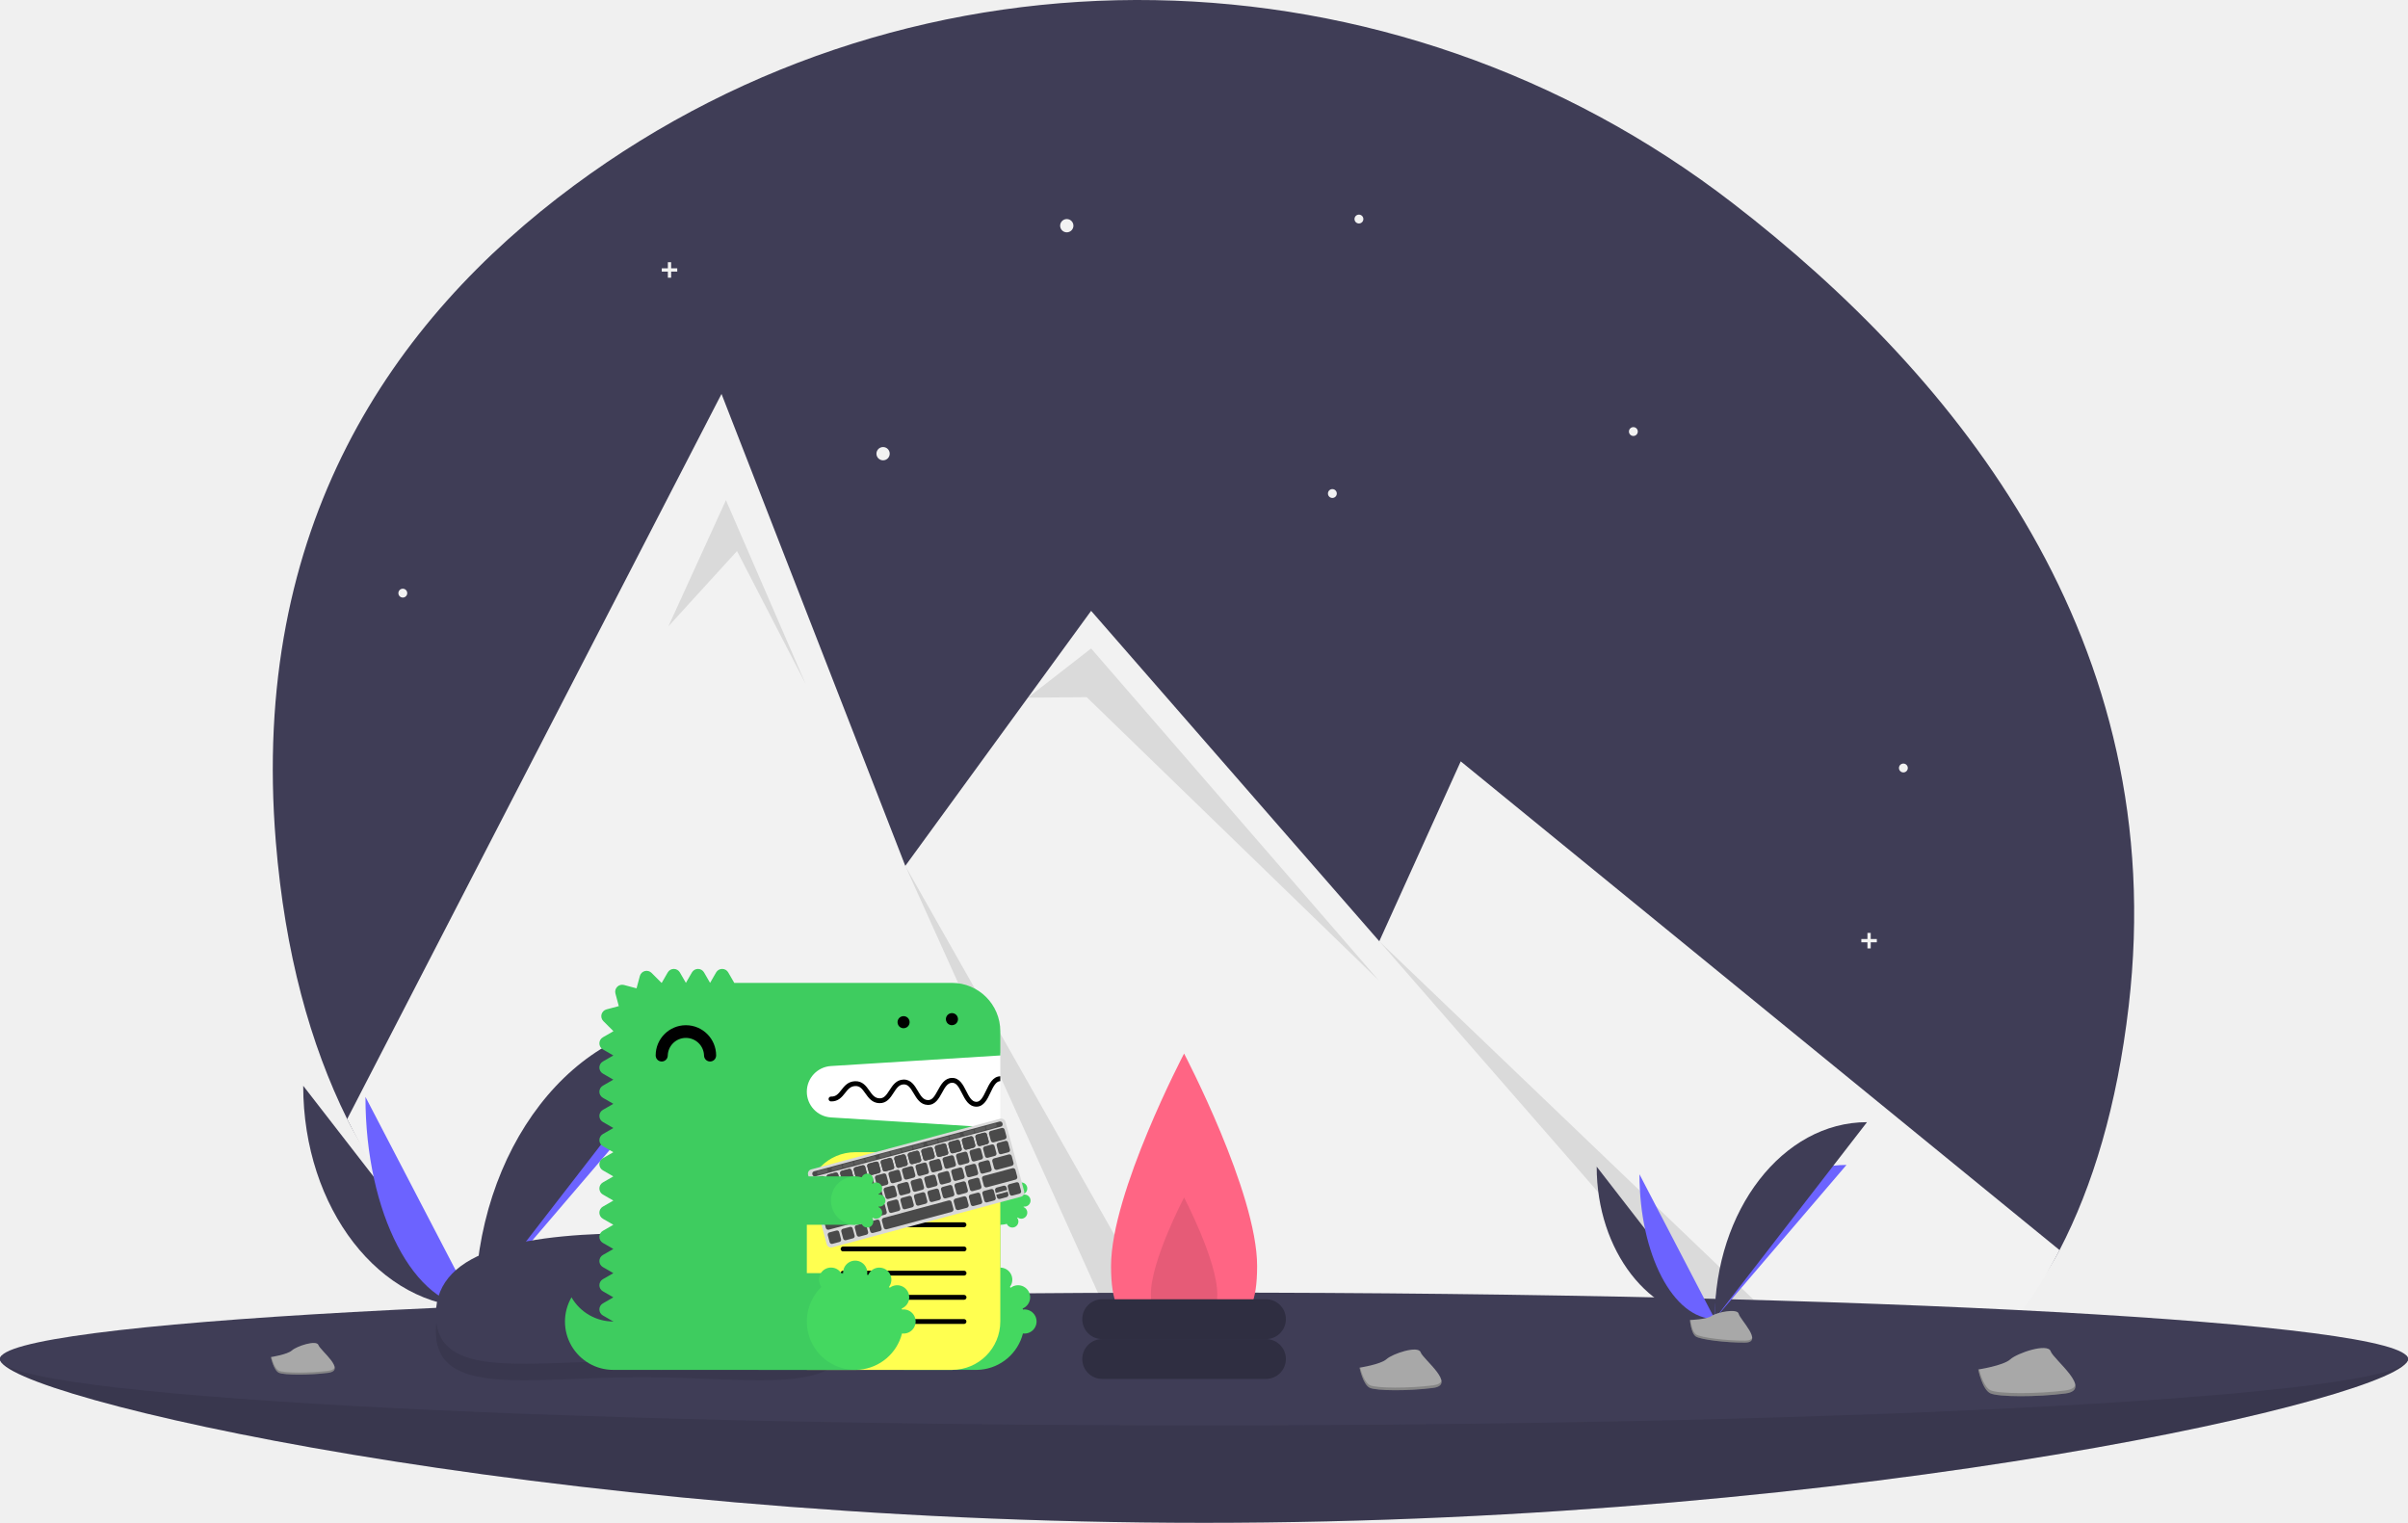
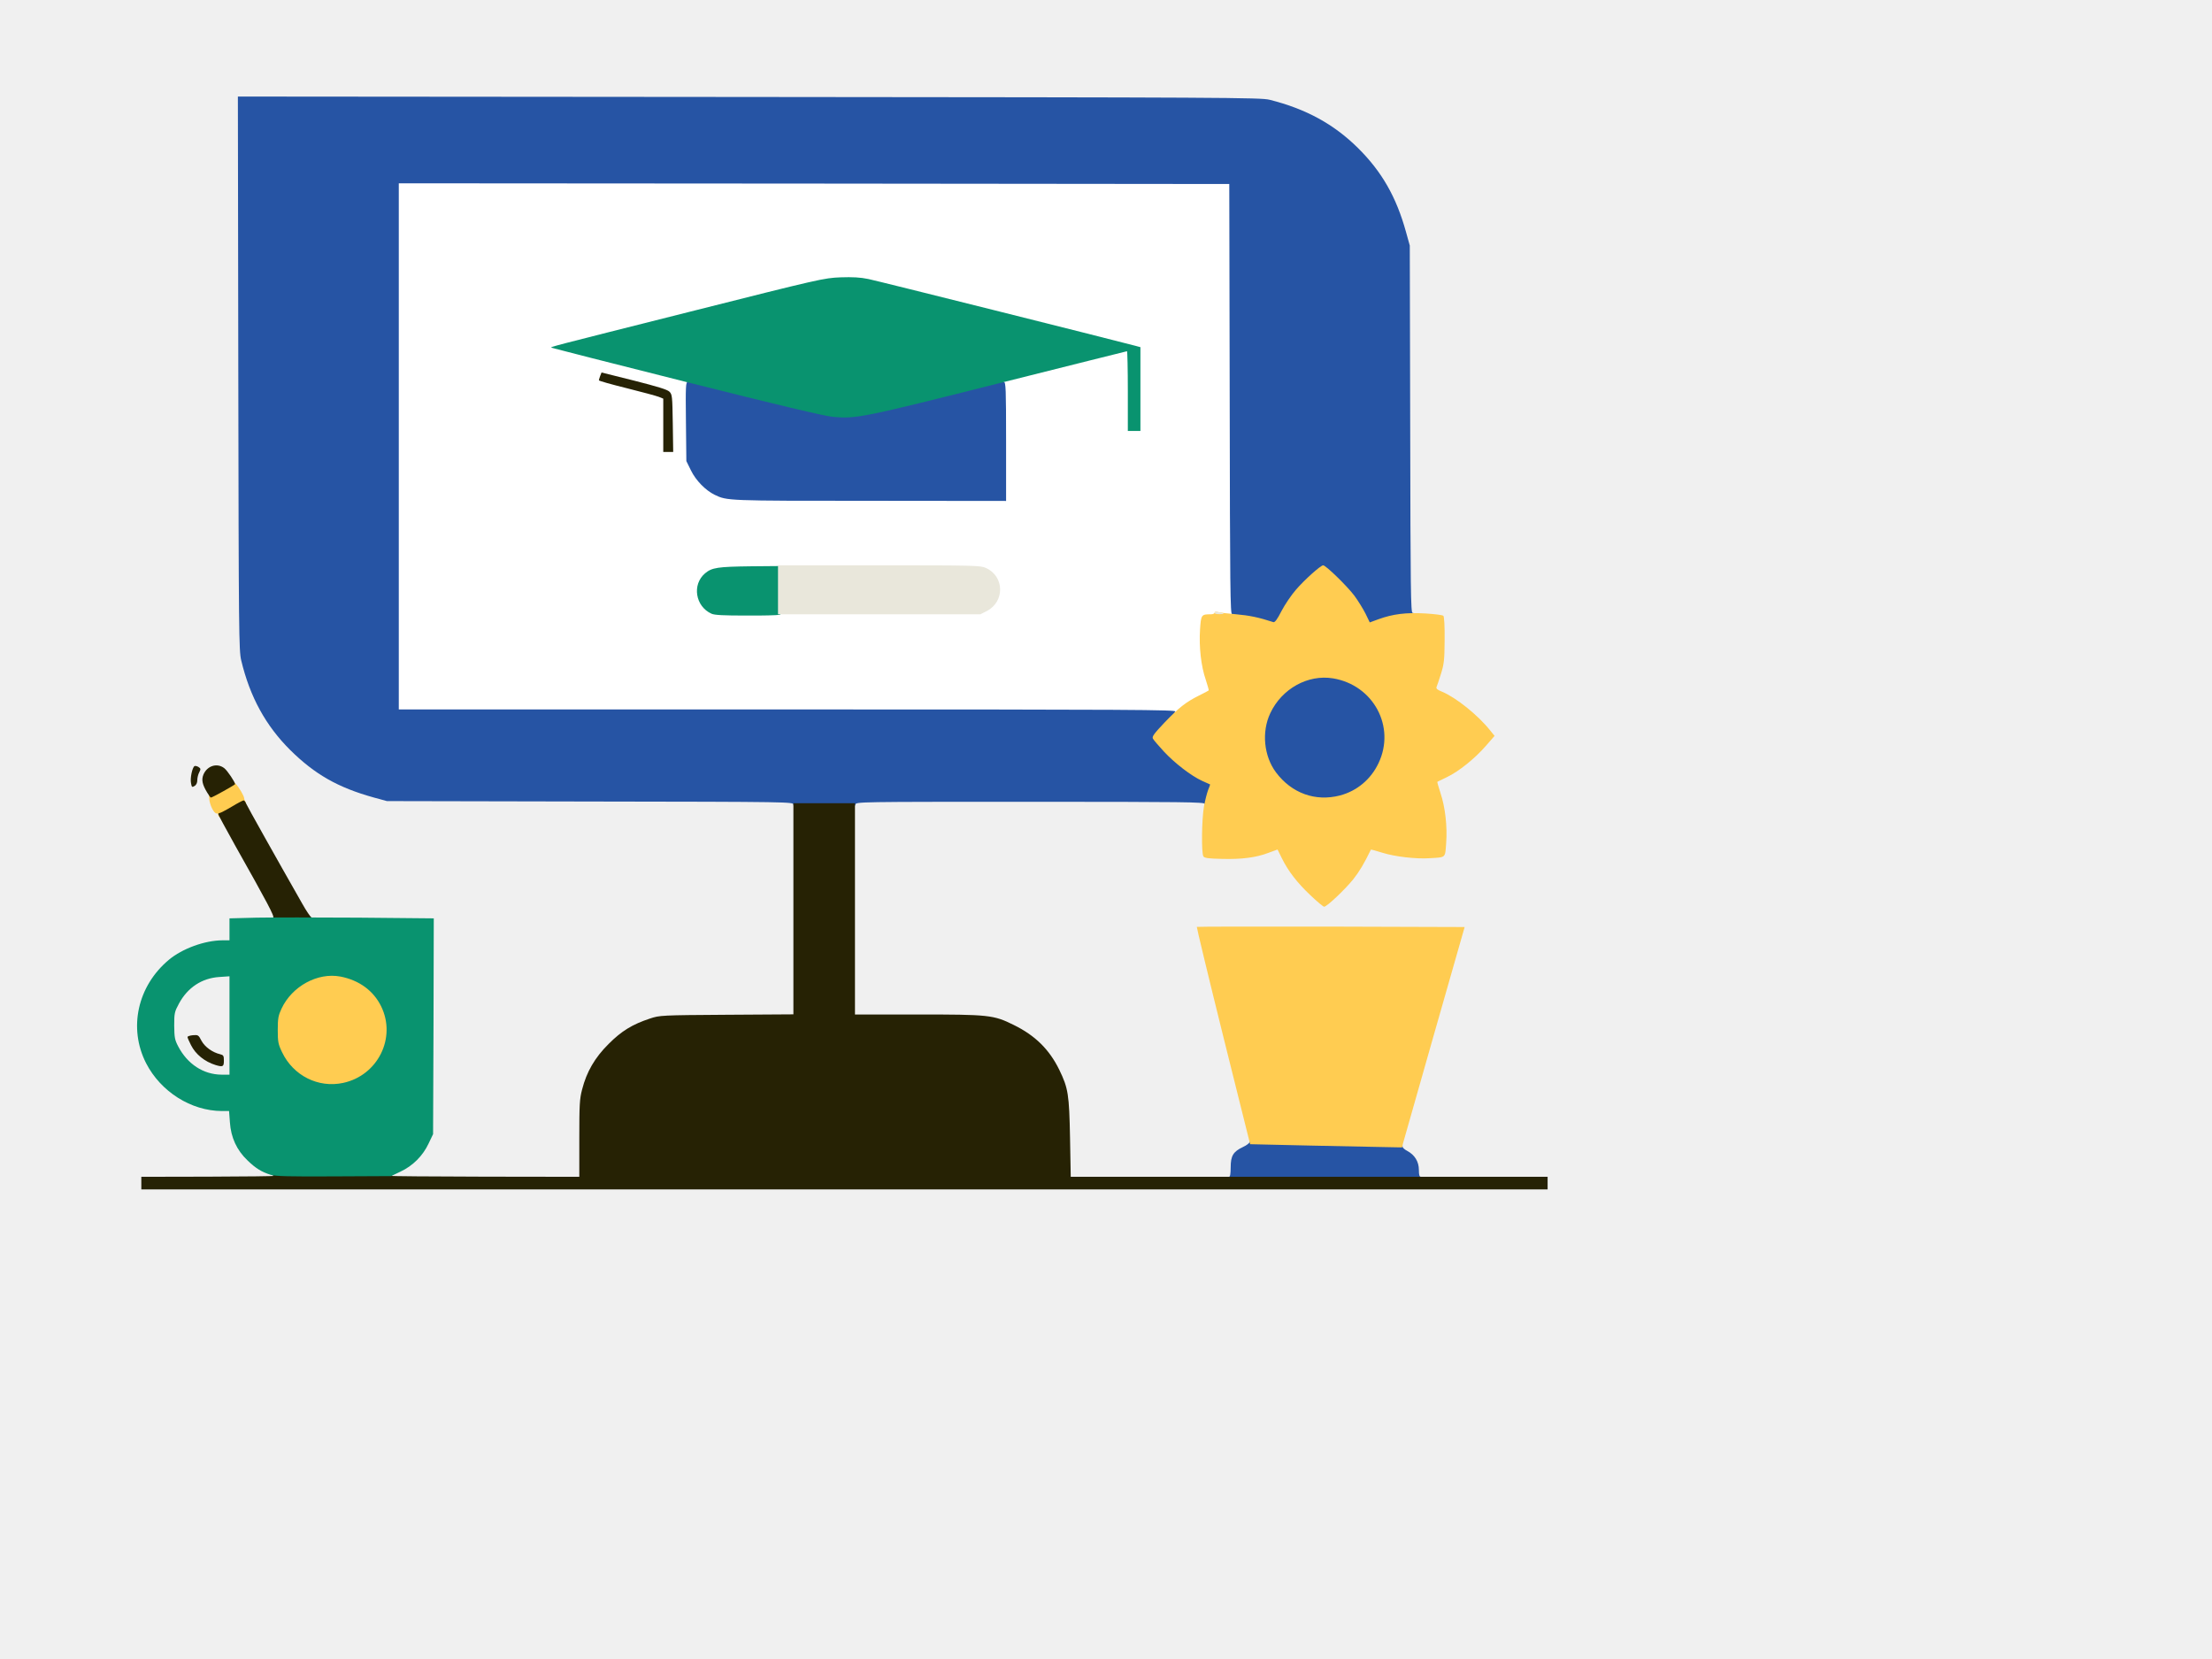
- <svg xmlns="http://www.w3.org/2000/svg" width="1088" height="687.962" viewBox="0 0 1088 687.962">
-   <g id="Group_12" data-name="Group 12" transform="translate(-57 -56)">
-     <g id="Group_11" data-name="Group 11" transform="translate(57 56)">
-       <path id="Path_83" data-name="Path 83" d="M1017.81,560.461c-5.27,45.15-16.22,81.4-31.25,110.31-20,38.52-54.21,54.04-84.77,70.28a193.275,193.275,0,0,1-27.46,11.94c-55.61,19.3-117.85,14.18-166.74,3.99a657.282,657.282,0,0,0-104.09-13.16q-14.97-.675-29.97-.67c-15.42.02-293.07,5.29-360.67-131.57-16.69-33.76-28.13-75-32.24-125.27-11.63-142.12,52.29-235.46,134.74-296.47,155.97-115.41,369.76-110.57,523.43,7.88C941.15,276.621,1036.99,396.031,1017.81,560.461Z" transform="translate(-56 -106.019)" fill="#3f3d56" />
-       <path id="Path_84" data-name="Path 84" d="M986.56,670.771c-20,38.52-47.21,64.04-77.77,80.28a193.272,193.272,0,0,1-27.46,11.94c-55.61,19.3-117.85,14.18-166.74,3.99a657.3,657.3,0,0,0-104.09-13.16q-14.97-.675-29.97-.67-23.13.03-46.25,1.72c-100.17,7.36-253.82-6.43-321.42-143.29L382,283.981,444.95,445.6l20.09,51.59,55.37-75.98L549,381.981l130.2,149.27,36.8-81.27L970.78,657.9l14.21,11.59Z" transform="translate(-56 -106.019)" fill="#f2f2f2" />
-       <path id="Path_85" data-name="Path 85" d="M302,282.962l26-57,36,83-31-60Z" opacity="0.1" />
-       <path id="Path_86" data-name="Path 86" d="M610.5,753.821q-14.97-.675-29.97-.67L465.04,497.191Z" transform="translate(-56 -106.019)" opacity="0.1" />
-       <path id="Path_87" data-name="Path 87" d="M464.411,315.191,493,292.962l130,150-132-128Z" opacity="0.1" />
-       <path id="Path_88" data-name="Path 88" d="M908.79,751.051a193.265,193.265,0,0,1-27.46,11.94L679.2,531.251Z" transform="translate(-56 -106.019)" opacity="0.1" />
-       <circle id="Ellipse_11" data-name="Ellipse 11" cx="3" cy="3" r="3" transform="translate(479 98.962)" fill="#f2f2f2" />
-       <circle id="Ellipse_12" data-name="Ellipse 12" cx="3" cy="3" r="3" transform="translate(396 201.962)" fill="#f2f2f2" />
-       <circle id="Ellipse_13" data-name="Ellipse 13" cx="2" cy="2" r="2" transform="translate(600 220.962)" fill="#f2f2f2" />
-       <circle id="Ellipse_14" data-name="Ellipse 14" cx="2" cy="2" r="2" transform="translate(180 265.962)" fill="#f2f2f2" />
-       <circle id="Ellipse_15" data-name="Ellipse 15" cx="2" cy="2" r="2" transform="translate(612 96.962)" fill="#f2f2f2" />
-       <circle id="Ellipse_16" data-name="Ellipse 16" cx="2" cy="2" r="2" transform="translate(736 192.962)" fill="#f2f2f2" />
-       <circle id="Ellipse_17" data-name="Ellipse 17" cx="2" cy="2" r="2" transform="translate(858 344.962)" fill="#f2f2f2" />
-       <path id="Path_89" data-name="Path 89" d="M306,121.222h-2.76v-2.76h-1.48v2.76H299V122.7h2.76v2.759h1.48V122.7H306Z" fill="#f2f2f2" />
-       <path id="Path_90" data-name="Path 90" d="M848,424.222h-2.76v-2.76h-1.48v2.76H841V425.7h2.76v2.759h1.48V425.7H848Z" fill="#f2f2f2" />
-       <path id="Path_91" data-name="Path 91" d="M1144,719.981c0,16.569-243.557,74-544,74s-544-57.431-544-74,243.557,14,544,14S1144,703.413,1144,719.981Z" transform="translate(-56 -106.019)" fill="#3f3d56" />
-       <path id="Path_92" data-name="Path 92" d="M1144,719.981c0,16.569-243.557,74-544,74s-544-57.431-544-74,243.557,14,544,14S1144,703.413,1144,719.981Z" transform="translate(-56 -106.019)" opacity="0.1" />
-       <ellipse id="Ellipse_18" data-name="Ellipse 18" cx="544" cy="30" rx="544" ry="30" transform="translate(0 583.962)" fill="#3f3d56" />
-       <path id="Path_93" data-name="Path 93" d="M624,677.981c0,33.137-14.775,24-33,24s-33,9.137-33-24,33-96,33-96S624,644.844,624,677.981Z" transform="translate(-56 -106.019)" fill="#ff6584" />
-       <path id="Path_94" data-name="Path 94" d="M606,690.66c0,15.062-6.716,10.909-15,10.909s-15,4.153-15-10.909,15-43.636,15-43.636S606,675.6,606,690.66Z" transform="translate(-56 -106.019)" opacity="0.1" />
-       <rect id="Rectangle_97" data-name="Rectangle 97" width="92" height="18" rx="9" transform="translate(489 604.962)" fill="#2f2e41" />
-       <rect id="Rectangle_98" data-name="Rectangle 98" width="92" height="18" rx="9" transform="translate(489 586.962)" fill="#2f2e41" />
-       <path id="Path_95" data-name="Path 95" d="M193,596.547c0,55.343,34.719,100.126,77.626,100.126" transform="translate(-56 -106.019)" fill="#3f3d56" />
-       <path id="Path_96" data-name="Path 96" d="M270.626,696.673c0-55.965,38.745-101.251,86.626-101.251" transform="translate(-56 -106.019)" fill="#6c63ff" />
-       <path id="Path_97" data-name="Path 97" d="M221.125,601.564c0,52.57,22.14,95.109,49.5,95.109" transform="translate(-56 -106.019)" fill="#6c63ff" />
-       <path id="Path_98" data-name="Path 98" d="M270.626,696.673c0-71.511,44.783-129.377,100.126-129.377" transform="translate(-56 -106.019)" fill="#3f3d56" />
-       <path id="Path_99" data-name="Path 99" d="M254.3,697.379s11.009-.339,14.326-2.7,16.934-5.183,17.757-1.395,16.544,18.844,4.115,18.945-28.879-1.936-32.19-3.953S254.3,697.379,254.3,697.379Z" transform="translate(-56 -106.019)" fill="#a8a8a8" />
-       <path id="Path_100" data-name="Path 100" d="M290.716,710.909c-12.429.1-28.879-1.936-32.19-3.953-2.522-1.536-3.527-7.048-3.863-9.591l-.368.014s.7,8.879,4.009,10.9,19.761,4.053,32.19,3.953c3.588-.029,4.827-1.305,4.759-3.2C294.755,710.174,293.386,710.887,290.716,710.909Z" transform="translate(-56 -106.019)" opacity="0.2" />
-       <path id="Path_101" data-name="Path 101" d="M777.429,633.081c0,38.029,23.857,68.8,53.341,68.8" transform="translate(-56 -106.019)" fill="#3f3d56" />
-       <path id="Path_102" data-name="Path 102" d="M830.769,701.882c0-38.456,26.623-69.575,59.525-69.575" transform="translate(-56 -106.019)" fill="#6c63ff" />
-       <path id="Path_103" data-name="Path 103" d="M796.755,636.528c0,36.124,15.213,65.354,34.014,65.354" transform="translate(-56 -106.019)" fill="#6c63ff" />
-       <path id="Path_104" data-name="Path 104" d="M830.769,701.882c0-49.139,30.773-88.9,68.8-88.9" transform="translate(-56 -106.019)" fill="#3f3d56" />
-       <path id="Path_105" data-name="Path 105" d="M819.548,702.367s7.565-.233,9.844-1.856,11.636-3.562,12.2-.958,11.368,12.949,2.828,13.018-19.844-1.33-22.119-2.716S819.548,702.367,819.548,702.367Z" transform="translate(-56 -106.019)" fill="#a8a8a8" />
-       <path id="Path_106" data-name="Path 106" d="M844.574,711.664c-8.54.069-19.844-1.33-22.119-2.716-1.733-1.056-2.423-4.843-2.654-6.59l-.253.01s.479,6.1,2.755,7.487,13.579,2.785,22.119,2.716c2.465-.02,3.317-.9,3.27-2.2C847.349,711.159,846.409,711.649,844.574,711.664Z" transform="translate(-56 -106.019)" opacity="0.2" />
-       <path id="Path_107" data-name="Path 107" d="M949.813,724.718s11.36-1.729,14.5-4.591,16.89-7.488,18.217-3.667,19.494,17.447,6.633,19.107-30.153,1.609-33.835-.065S949.813,724.718,949.813,724.718Z" transform="translate(-56 -106.019)" fill="#a8a8a8" />
-       <path id="Path_108" data-name="Path 108" d="M989.228,734.173c-12.86,1.659-30.153,1.609-33.835-.065-2.8-1.275-4.535-6.858-5.2-9.45l-.379.061s1.833,9.109,5.516,10.783,20.975,1.725,33.835.065c3.712-.479,4.836-1.956,4.529-3.906C993.319,732.907,991.991,733.817,989.228,734.173Z" transform="translate(-56 -106.019)" opacity="0.2" />
-       <path id="Path_109" data-name="Path 109" d="M670.26,723.9s9.587-1.459,12.237-3.875,14.255-6.32,15.374-3.095,16.452,14.725,5.6,16.125-25.448,1.358-28.555-.055S670.26,723.9,670.26,723.9Z" transform="translate(-56 -106.019)" fill="#a8a8a8" />
-       <path id="Path_110" data-name="Path 110" d="M703.524,731.875c-10.853,1.4-25.448,1.358-28.555-.055-2.367-1.076-3.827-5.788-4.39-7.976l-.32.051s1.547,7.687,4.655,9.1,17.7,1.456,28.555.055c3.133-.4,4.081-1.651,3.822-3.3C706.977,730.807,705.856,731.575,703.524,731.875Z" transform="translate(-56 -106.019)" opacity="0.2" />
-       <path id="Path_111" data-name="Path 111" d="M178.389,719.109s7.463-1.136,9.527-3.016,11.1-4.92,11.969-2.409,12.808,11.463,4.358,12.553-19.811,1.057-22.23-.043S178.389,719.109,178.389,719.109Z" transform="translate(-56 -106.019)" fill="#a8a8a8" />
-       <path id="Path_112" data-name="Path 112" d="M204.285,725.321c-8.449,1.09-19.811,1.057-22.23-.043-1.842-.838-2.979-4.506-3.417-6.209l-.249.04s1.2,5.984,3.624,7.085,13.781,1.133,22.23.043c2.439-.315,3.177-1.285,2.976-2.566C206.973,724.489,206.1,725.087,204.285,725.321Z" transform="translate(-56 -106.019)" opacity="0.2" />
-       <path id="Path_113" data-name="Path 113" d="M439.7,707.337c0,30.22-42.124,20.873-93.7,20.873s-93.074,9.347-93.074-20.873,42.118-36.793,93.694-36.793S439.7,677.117,439.7,707.337Z" transform="translate(-56 -106.019)" opacity="0.1" />
-       <path id="Path_114" data-name="Path 114" d="M439.7,699.9c0,30.22-42.124,20.873-93.7,20.873s-93.074,9.347-93.074-20.873S295.04,663.1,346.616,663.1,439.7,669.676,439.7,699.9Z" transform="translate(-56 -106.019)" fill="#3f3d56" />
-     </g>
-     <g id="docusaurus_keytar" transform="translate(312.271 493.733)">
-       <path id="Path_40" data-name="Path 40" d="M99,52h91.791V89.153H99Z" transform="translate(5.904 -14.001)" fill="#fff" fill-rule="evenodd" />
-       <path id="Path_41" data-name="Path 41" d="M24.855,163.927A21.828,21.828,0,0,1,5.947,153a21.829,21.829,0,0,0,18.908,32.782H46.71V163.927Z" transform="translate(-3 -4.634)" fill="#3ecc5f" fill-rule="evenodd" />
-       <path id="Path_42" data-name="Path 42" d="M121.861,61.1l76.514-4.782V45.39A21.854,21.854,0,0,0,176.52,23.535H78.173L75.441,18.8a3.154,3.154,0,0,0-5.464,0l-2.732,4.732L64.513,18.8a3.154,3.154,0,0,0-5.464,0l-2.732,4.732L53.586,18.8a3.154,3.154,0,0,0-5.464,0L45.39,23.535c-.024,0-.046,0-.071,0l-4.526-4.525a3.153,3.153,0,0,0-5.276,1.414l-1.5,5.577-5.674-1.521a3.154,3.154,0,0,0-3.863,3.864L26,34.023l-5.575,1.494a3.155,3.155,0,0,0-1.416,5.278l4.526,4.526c0,.023,0,.046,0,.07L18.8,48.122a3.154,3.154,0,0,0,0,5.464l4.732,2.732L18.8,59.05a3.154,3.154,0,0,0,0,5.464l4.732,2.732L18.8,69.977a3.154,3.154,0,0,0,0,5.464l4.732,2.732L18.8,80.9a3.154,3.154,0,0,0,0,5.464L23.535,89.1,18.8,91.832a3.154,3.154,0,0,0,0,5.464l4.732,2.732L18.8,102.76a3.154,3.154,0,0,0,0,5.464l4.732,2.732L18.8,113.687a3.154,3.154,0,0,0,0,5.464l4.732,2.732L18.8,124.615a3.154,3.154,0,0,0,0,5.464l4.732,2.732L18.8,135.542a3.154,3.154,0,0,0,0,5.464l4.732,2.732L18.8,146.469a3.154,3.154,0,0,0,0,5.464l4.732,2.732L18.8,157.4a3.154,3.154,0,0,0,0,5.464l4.732,2.732L18.8,168.324a3.154,3.154,0,0,0,0,5.464l4.732,2.732A21.854,21.854,0,0,0,45.39,198.375H176.52a21.854,21.854,0,0,0,21.855-21.855V89.1l-76.514-4.782a11.632,11.632,0,0,1,0-23.219" transform="translate(-1.681 -17.226)" fill="#3ecc5f" fill-rule="evenodd" />
-       <path id="Path_43" data-name="Path 43" d="M143,186.71h32.782V143H143Z" transform="translate(9.984 -5.561)" fill="#3ecc5f" fill-rule="evenodd" />
-       <path id="Path_44" data-name="Path 44" d="M196.71,159.855a5.438,5.438,0,0,0-.7.07c-.042-.164-.081-.329-.127-.493a5.457,5.457,0,1,0-5.4-9.372q-.181-.185-.366-.367a5.454,5.454,0,1,0-9.384-5.4c-.162-.046-.325-.084-.486-.126a5.467,5.467,0,1,0-10.788,0c-.162.042-.325.08-.486.126a5.457,5.457,0,1,0-9.384,5.4,21.843,21.843,0,1,0,36.421,21.02,5.452,5.452,0,1,0,.7-10.858" transform="translate(10.912 -6.025)" fill="#44d860" fill-rule="evenodd" />
-       <path id="Path_45" data-name="Path 45" d="M153,124.855h32.782V103H153Z" transform="translate(10.912 -9.271)" fill="#3ecc5f" fill-rule="evenodd" />
-       <path id="Path_46" data-name="Path 46" d="M194.855,116.765a2.732,2.732,0,1,0,0-5.464,2.811,2.811,0,0,0-.349.035c-.022-.082-.04-.164-.063-.246a2.733,2.733,0,0,0-1.052-5.253,2.7,2.7,0,0,0-1.648.566q-.09-.093-.184-.184a2.7,2.7,0,0,0,.553-1.633,2.732,2.732,0,0,0-5.245-1.07,10.928,10.928,0,1,0,0,21.031,2.732,2.732,0,0,0,5.245-1.07,2.7,2.7,0,0,0-.553-1.633q.093-.09.184-.184a2.7,2.7,0,0,0,1.648.566,2.732,2.732,0,0,0,1.052-5.253c.023-.081.042-.164.063-.246a2.814,2.814,0,0,0,.349.035" transform="translate(12.767 -9.377)" fill="#44d860" fill-rule="evenodd" />
-       <path id="Path_47" data-name="Path 47" d="M65.087,56.891a2.732,2.732,0,0,1-2.732-2.732,8.2,8.2,0,0,0-16.391,0,2.732,2.732,0,0,1-5.464,0,13.659,13.659,0,0,1,27.319,0,2.732,2.732,0,0,1-2.732,2.732" transform="translate(0.478 -15.068)" fill-rule="evenodd" />
-       <path id="Path_48" data-name="Path 48" d="M103,191.347h65.565a21.854,21.854,0,0,0,21.855-21.855V93H124.855A21.854,21.854,0,0,0,103,114.855Z" transform="translate(6.275 -10.199)" fill="#ffff50" fill-rule="evenodd" />
-       <path id="Path_49" data-name="Path 49" d="M173.216,129.787H118.535a1.093,1.093,0,1,1,0-2.185h54.681a1.093,1.093,0,0,1,0,2.185m0,21.855H118.535a1.093,1.093,0,1,1,0-2.186h54.681a1.093,1.093,0,0,1,0,2.186m0,21.855H118.535a1.093,1.093,0,1,1,0-2.185h54.681a1.093,1.093,0,0,1,0,2.185m0-54.434H118.535a1.093,1.093,0,1,1,0-2.185h54.681a1.093,1.093,0,0,1,0,2.185m0,21.652H118.535a1.093,1.093,0,1,1,0-2.186h54.681a1.093,1.093,0,0,1,0,2.186m0,21.855H118.535a1.093,1.093,0,1,1,0-2.186h54.681a1.093,1.093,0,0,1,0,2.186M189.585,61.611c-.013,0-.024-.007-.037-.005-3.377.115-4.974,3.492-6.384,6.472-1.471,3.114-2.608,5.139-4.473,5.078-2.064-.074-3.244-2.406-4.494-4.874-1.436-2.835-3.075-6.049-6.516-5.929-3.329.114-4.932,3.053-6.346,5.646-1.5,2.762-2.529,4.442-4.5,4.364-2.106-.076-3.225-1.972-4.52-4.167-1.444-2.443-3.112-5.191-6.487-5.1-3.272.113-4.879,2.606-6.3,4.808-1.5,2.328-2.552,3.746-4.551,3.662-2.156-.076-3.27-1.65-4.558-3.472-1.447-2.047-3.077-4.363-6.442-4.251-3.2.109-4.807,2.153-6.224,3.954-1.346,1.709-2.4,3.062-4.621,2.977a1.093,1.093,0,0,0-.079,2.186c3.3.11,4.967-1.967,6.417-3.81,1.286-1.635,2.4-3.045,4.582-3.12,2.1-.09,3.091,1.218,4.584,3.327,1.417,2,3.026,4.277,6.263,4.394,3.391.114,5.022-2.42,6.467-4.663,1.292-2,2.406-3.734,4.535-3.807,1.959-.073,3.026,1.475,4.529,4.022,1.417,2.4,3.023,5.121,6.324,5.241,3.415.118,5.064-2.863,6.5-5.5,1.245-2.282,2.419-4.437,4.5-4.509,1.959-.046,2.981,1.743,4.492,4.732,1.412,2.79,3.013,5.95,6.365,6.071l.185,0c3.348,0,4.937-3.36,6.343-6.331,1.245-2.634,2.423-5.114,4.444-5.216Z" transform="translate(7.109 -13.11)" fill-rule="evenodd" />
-       <path id="Path_50" data-name="Path 50" d="M83,186.71h43.71V143H83Z" transform="translate(4.42 -5.561)" fill="#3ecc5f" fill-rule="evenodd" />
-       <g id="Group_8" data-name="Group 8" transform="matrix(0.966, -0.259, 0.259, 0.966, 109.327, 91.085)">
-         <rect id="Rectangle_3" data-name="Rectangle 3" width="92.361" height="36.462" rx="2" transform="translate(0 0)" fill="#d8d8d8" />
-         <g id="Group_2" data-name="Group 2" transform="translate(1.531 23.03)">
-           <rect id="Rectangle_4" data-name="Rectangle 4" width="5.336" height="5.336" rx="1" transform="translate(16.797 0)" fill="#4a4a4a" />
-           <rect id="Rectangle_5" data-name="Rectangle 5" width="5.336" height="5.336" rx="1" transform="translate(23.12 0)" fill="#4a4a4a" />
-           <rect id="Rectangle_6" data-name="Rectangle 6" width="5.336" height="5.336" rx="1" transform="translate(29.444 0)" fill="#4a4a4a" />
-           <rect id="Rectangle_7" data-name="Rectangle 7" width="5.336" height="5.336" rx="1" transform="translate(35.768 0)" fill="#4a4a4a" />
-           <rect id="Rectangle_8" data-name="Rectangle 8" width="5.336" height="5.336" rx="1" transform="translate(42.091 0)" fill="#4a4a4a" />
-           <rect id="Rectangle_9" data-name="Rectangle 9" width="5.336" height="5.336" rx="1" transform="translate(48.415 0)" fill="#4a4a4a" />
-           <rect id="Rectangle_10" data-name="Rectangle 10" width="5.336" height="5.336" rx="1" transform="translate(54.739 0)" fill="#4a4a4a" />
-           <rect id="Rectangle_11" data-name="Rectangle 11" width="5.336" height="5.336" rx="1" transform="translate(61.063 0)" fill="#4a4a4a" />
-           <rect id="Rectangle_12" data-name="Rectangle 12" width="5.336" height="5.336" rx="1" transform="translate(67.386 0)" fill="#4a4a4a" />
-           <path id="Path_51" data-name="Path 51" d="M1.093,0H14.518a1.093,1.093,0,0,1,1.093,1.093V4.243a1.093,1.093,0,0,1-1.093,1.093H1.093A1.093,1.093,0,0,1,0,4.243V1.093A1.093,1.093,0,0,1,1.093,0ZM75,0H88.426a1.093,1.093,0,0,1,1.093,1.093V4.243a1.093,1.093,0,0,1-1.093,1.093H75a1.093,1.093,0,0,1-1.093-1.093V1.093A1.093,1.093,0,0,1,75,0Z" transform="translate(0 0)" fill="#4a4a4a" fill-rule="evenodd" />
-         </g>
-         <g id="Group_3" data-name="Group 3" transform="translate(1.531 10.261)">
-           <path id="Path_52" data-name="Path 52" d="M1.093,0H6.218A1.093,1.093,0,0,1,7.31,1.093V4.242A1.093,1.093,0,0,1,6.218,5.335H1.093A1.093,1.093,0,0,1,0,4.242V1.093A1.093,1.093,0,0,1,1.093,0Z" transform="translate(0 0)" fill="#4a4a4a" fill-rule="evenodd" />
-           <rect id="Rectangle_13" data-name="Rectangle 13" width="5.336" height="5.336" rx="1" transform="translate(8.299 0)" fill="#4a4a4a" />
-           <rect id="Rectangle_14" data-name="Rectangle 14" width="5.336" height="5.336" rx="1" transform="translate(14.623 0)" fill="#4a4a4a" />
-           <rect id="Rectangle_15" data-name="Rectangle 15" width="5.336" height="5.336" rx="1" transform="translate(20.947 0)" fill="#4a4a4a" />
-           <rect id="Rectangle_16" data-name="Rectangle 16" width="5.336" height="5.336" rx="1" transform="translate(27.271 0)" fill="#4a4a4a" />
-           <rect id="Rectangle_17" data-name="Rectangle 17" width="5.336" height="5.336" rx="1" transform="translate(33.594 0)" fill="#4a4a4a" />
-           <rect id="Rectangle_18" data-name="Rectangle 18" width="5.336" height="5.336" rx="1" transform="translate(39.918 0)" fill="#4a4a4a" />
-           <rect id="Rectangle_19" data-name="Rectangle 19" width="5.336" height="5.336" rx="1" transform="translate(46.242 0)" fill="#4a4a4a" />
-           <rect id="Rectangle_20" data-name="Rectangle 20" width="5.336" height="5.336" rx="1" transform="translate(52.565 0)" fill="#4a4a4a" />
-           <rect id="Rectangle_21" data-name="Rectangle 21" width="5.336" height="5.336" rx="1" transform="translate(58.888 0)" fill="#4a4a4a" />
-           <rect id="Rectangle_22" data-name="Rectangle 22" width="5.336" height="5.336" rx="1" transform="translate(65.212 0)" fill="#4a4a4a" />
-           <rect id="Rectangle_23" data-name="Rectangle 23" width="5.336" height="5.336" rx="1" transform="translate(71.536 0)" fill="#4a4a4a" />
-           <rect id="Rectangle_24" data-name="Rectangle 24" width="5.336" height="5.336" rx="1" transform="translate(77.859 0)" fill="#4a4a4a" />
-           <rect id="Rectangle_25" data-name="Rectangle 25" width="5.336" height="5.336" rx="1" transform="translate(84.183 0)" fill="#4a4a4a" />
-         </g>
-         <g id="Group_4" data-name="Group 4" transform="translate(91.05 9.546) rotate(180)">
-           <path id="Path_53" data-name="Path 53" d="M1.093,0H6.219A1.093,1.093,0,0,1,7.312,1.093v3.15A1.093,1.093,0,0,1,6.219,5.336H1.093A1.093,1.093,0,0,1,0,4.243V1.093A1.093,1.093,0,0,1,1.093,0Z" transform="translate(0 0)" fill="#4a4a4a" fill-rule="evenodd" />
-           <rect id="Rectangle_26" data-name="Rectangle 26" width="5.336" height="5.336" rx="1" transform="translate(8.299 0)" fill="#4a4a4a" />
-           <rect id="Rectangle_27" data-name="Rectangle 27" width="5.336" height="5.336" rx="1" transform="translate(14.623 0)" fill="#4a4a4a" />
-           <rect id="Rectangle_28" data-name="Rectangle 28" width="5.336" height="5.336" rx="1" transform="translate(20.947 0)" fill="#4a4a4a" />
-           <rect id="Rectangle_29" data-name="Rectangle 29" width="5.336" height="5.336" rx="1" transform="translate(27.271 0)" fill="#4a4a4a" />
-           <rect id="Rectangle_30" data-name="Rectangle 30" width="5.336" height="5.336" rx="1" transform="translate(33.594 0)" fill="#4a4a4a" />
-           <rect id="Rectangle_31" data-name="Rectangle 31" width="5.336" height="5.336" rx="1" transform="translate(39.918 0)" fill="#4a4a4a" />
-           <rect id="Rectangle_32" data-name="Rectangle 32" width="5.336" height="5.336" rx="1" transform="translate(46.242 0)" fill="#4a4a4a" />
-           <rect id="Rectangle_33" data-name="Rectangle 33" width="5.336" height="5.336" rx="1" transform="translate(52.565 0)" fill="#4a4a4a" />
-           <rect id="Rectangle_34" data-name="Rectangle 34" width="5.336" height="5.336" rx="1" transform="translate(58.889 0)" fill="#4a4a4a" />
-           <rect id="Rectangle_35" data-name="Rectangle 35" width="5.336" height="5.336" rx="1" transform="translate(65.213 0)" fill="#4a4a4a" />
-           <rect id="Rectangle_36" data-name="Rectangle 36" width="5.336" height="5.336" rx="1" transform="translate(71.537 0)" fill="#4a4a4a" />
-           <rect id="Rectangle_37" data-name="Rectangle 37" width="5.336" height="5.336" rx="1" transform="translate(77.86 0)" fill="#4a4a4a" />
-           <rect id="Rectangle_38" data-name="Rectangle 38" width="5.336" height="5.336" rx="1" transform="translate(84.183 0)" fill="#4a4a4a" />
-           <rect id="Rectangle_39" data-name="Rectangle 39" width="5.336" height="5.336" rx="1" transform="translate(8.299 0)" fill="#4a4a4a" />
-           <rect id="Rectangle_40" data-name="Rectangle 40" width="5.336" height="5.336" rx="1" transform="translate(14.623 0)" fill="#4a4a4a" />
-           <rect id="Rectangle_41" data-name="Rectangle 41" width="5.336" height="5.336" rx="1" transform="translate(20.947 0)" fill="#4a4a4a" />
-           <rect id="Rectangle_42" data-name="Rectangle 42" width="5.336" height="5.336" rx="1" transform="translate(27.271 0)" fill="#4a4a4a" />
-           <rect id="Rectangle_43" data-name="Rectangle 43" width="5.336" height="5.336" rx="1" transform="translate(33.594 0)" fill="#4a4a4a" />
-           <rect id="Rectangle_44" data-name="Rectangle 44" width="5.336" height="5.336" rx="1" transform="translate(39.918 0)" fill="#4a4a4a" />
-           <rect id="Rectangle_45" data-name="Rectangle 45" width="5.336" height="5.336" rx="1" transform="translate(46.242 0)" fill="#4a4a4a" />
-           <rect id="Rectangle_46" data-name="Rectangle 46" width="5.336" height="5.336" rx="1" transform="translate(52.565 0)" fill="#4a4a4a" />
-           <rect id="Rectangle_47" data-name="Rectangle 47" width="5.336" height="5.336" rx="1" transform="translate(58.889 0)" fill="#4a4a4a" />
-           <rect id="Rectangle_48" data-name="Rectangle 48" width="5.336" height="5.336" rx="1" transform="translate(65.213 0)" fill="#4a4a4a" />
-           <rect id="Rectangle_49" data-name="Rectangle 49" width="5.336" height="5.336" rx="1" transform="translate(71.537 0)" fill="#4a4a4a" />
-           <rect id="Rectangle_50" data-name="Rectangle 50" width="5.336" height="5.336" rx="1" transform="translate(77.86 0)" fill="#4a4a4a" />
-           <rect id="Rectangle_51" data-name="Rectangle 51" width="5.336" height="5.336" rx="1" transform="translate(84.183 0)" fill="#4a4a4a" />
-         </g>
-         <g id="Group_6" data-name="Group 6" transform="translate(1.531 16.584)">
-           <path id="Path_54" data-name="Path 54" d="M1.093,0h7.3A1.093,1.093,0,0,1,9.485,1.093v3.15A1.093,1.093,0,0,1,8.392,5.336h-7.3A1.093,1.093,0,0,1,0,4.243V1.094A1.093,1.093,0,0,1,1.093,0Z" transform="translate(0 0)" fill="#4a4a4a" fill-rule="evenodd" />
-           <g id="Group_5" data-name="Group 5" transform="translate(10.671 0)">
-             <rect id="Rectangle_52" data-name="Rectangle 52" width="5.336" height="5.336" rx="1" fill="#4a4a4a" />
-             <rect id="Rectangle_53" data-name="Rectangle 53" width="5.336" height="5.336" rx="1" transform="translate(6.324 0)" fill="#4a4a4a" />
-             <rect id="Rectangle_54" data-name="Rectangle 54" width="5.336" height="5.336" rx="1" transform="translate(12.647 0)" fill="#4a4a4a" />
-             <rect id="Rectangle_55" data-name="Rectangle 55" width="5.336" height="5.336" rx="1" transform="translate(18.971 0)" fill="#4a4a4a" />
-             <rect id="Rectangle_56" data-name="Rectangle 56" width="5.336" height="5.336" rx="1" transform="translate(25.295 0)" fill="#4a4a4a" />
-             <rect id="Rectangle_57" data-name="Rectangle 57" width="5.336" height="5.336" rx="1" transform="translate(31.619 0)" fill="#4a4a4a" />
-             <rect id="Rectangle_58" data-name="Rectangle 58" width="5.336" height="5.336" rx="1" transform="translate(37.942 0)" fill="#4a4a4a" />
-             <rect id="Rectangle_59" data-name="Rectangle 59" width="5.336" height="5.336" rx="1" transform="translate(44.265 0)" fill="#4a4a4a" />
-             <rect id="Rectangle_60" data-name="Rectangle 60" width="5.336" height="5.336" rx="1" transform="translate(50.589 0)" fill="#4a4a4a" />
-             <rect id="Rectangle_61" data-name="Rectangle 61" width="5.336" height="5.336" rx="1" transform="translate(56.912 0)" fill="#4a4a4a" />
-             <rect id="Rectangle_62" data-name="Rectangle 62" width="5.336" height="5.336" rx="1" transform="translate(63.236 0)" fill="#4a4a4a" />
-           </g>
-           <path id="Path_55" data-name="Path 55" d="M1.094,0H8A1.093,1.093,0,0,1,9.091,1.093v3.15A1.093,1.093,0,0,1,8,5.336H1.093A1.093,1.093,0,0,1,0,4.243V1.094A1.093,1.093,0,0,1,1.093,0Z" transform="translate(80.428 0)" fill="#4a4a4a" fill-rule="evenodd" />
-         </g>
-         <g id="Group_7" data-name="Group 7" transform="translate(1.531 29.627)">
-           <rect id="Rectangle_63" data-name="Rectangle 63" width="5.336" height="5.336" rx="1" transform="translate(0 0)" fill="#4a4a4a" />
-           <rect id="Rectangle_64" data-name="Rectangle 64" width="5.336" height="5.336" rx="1" transform="translate(6.324 0)" fill="#4a4a4a" />
-           <rect id="Rectangle_65" data-name="Rectangle 65" width="5.336" height="5.336" rx="1" transform="translate(12.647 0)" fill="#4a4a4a" />
-           <rect id="Rectangle_66" data-name="Rectangle 66" width="5.336" height="5.336" rx="1" transform="translate(18.971 0)" fill="#4a4a4a" />
-           <path id="Path_56" data-name="Path 56" d="M1.093,0H31.515a1.093,1.093,0,0,1,1.093,1.093V4.244a1.093,1.093,0,0,1-1.093,1.093H1.093A1.093,1.093,0,0,1,0,4.244V1.093A1.093,1.093,0,0,1,1.093,0ZM34.687,0h3.942a1.093,1.093,0,0,1,1.093,1.093V4.244a1.093,1.093,0,0,1-1.093,1.093H34.687a1.093,1.093,0,0,1-1.093-1.093V1.093A1.093,1.093,0,0,1,34.687,0Z" transform="translate(25.294 0)" fill="#4a4a4a" fill-rule="evenodd" />
-           <rect id="Rectangle_67" data-name="Rectangle 67" width="5.336" height="5.336" rx="1" transform="translate(66.003 0)" fill="#4a4a4a" />
-           <rect id="Rectangle_68" data-name="Rectangle 68" width="5.336" height="5.336" rx="1" transform="translate(72.327 0)" fill="#4a4a4a" />
-           <rect id="Rectangle_69" data-name="Rectangle 69" width="5.336" height="5.336" rx="1" transform="translate(84.183 0)" fill="#4a4a4a" />
-           <path id="Path_57" data-name="Path 57" d="M5.336,0V1.18A1.093,1.093,0,0,1,4.243,2.273H1.093A1.093,1.093,0,0,1,0,1.18V0Z" transform="translate(83.59 2.273) rotate(180)" fill="#4a4a4a" />
-           <path id="Path_58" data-name="Path 58" d="M5.336,0V1.18A1.093,1.093,0,0,1,4.243,2.273H1.093A1.093,1.093,0,0,1,0,1.18V0Z" transform="translate(78.255 3.063)" fill="#4a4a4a" />
-         </g>
-         <rect id="Rectangle_70" data-name="Rectangle 70" width="88.927" height="2.371" rx="1.085" transform="translate(1.925 1.17)" fill="#4a4a4a" />
-         <rect id="Rectangle_71" data-name="Rectangle 71" width="4.986" height="1.581" rx="0.723" transform="translate(4.1 1.566)" fill="#d8d8d8" opacity="0.136" />
-         <rect id="Rectangle_72" data-name="Rectangle 72" width="4.986" height="1.581" rx="0.723" transform="translate(10.923 1.566)" fill="#d8d8d8" opacity="0.136" />
-         <rect id="Rectangle_73" data-name="Rectangle 73" width="4.986" height="1.581" rx="0.723" transform="translate(16.173 1.566)" fill="#d8d8d8" opacity="0.136" />
-         <rect id="Rectangle_74" data-name="Rectangle 74" width="4.986" height="1.581" rx="0.723" transform="translate(21.421 1.566)" fill="#d8d8d8" opacity="0.136" />
-         <rect id="Rectangle_75" data-name="Rectangle 75" width="4.986" height="1.581" rx="0.723" transform="translate(26.671 1.566)" fill="#d8d8d8" opacity="0.136" />
-         <rect id="Rectangle_76" data-name="Rectangle 76" width="4.986" height="1.581" rx="0.723" transform="translate(33.232 1.566)" fill="#d8d8d8" opacity="0.136" />
-         <rect id="Rectangle_77" data-name="Rectangle 77" width="4.986" height="1.581" rx="0.723" transform="translate(38.48 1.566)" fill="#d8d8d8" opacity="0.136" />
-         <rect id="Rectangle_78" data-name="Rectangle 78" width="4.986" height="1.581" rx="0.723" transform="translate(43.73 1.566)" fill="#d8d8d8" opacity="0.136" />
-         <rect id="Rectangle_79" data-name="Rectangle 79" width="4.986" height="1.581" rx="0.723" transform="translate(48.978 1.566)" fill="#d8d8d8" opacity="0.136" />
-         <rect id="Rectangle_80" data-name="Rectangle 80" width="4.986" height="1.581" rx="0.723" transform="translate(55.54 1.566)" fill="#d8d8d8" opacity="0.136" />
-         <rect id="Rectangle_81" data-name="Rectangle 81" width="4.986" height="1.581" rx="0.723" transform="translate(60.788 1.566)" fill="#d8d8d8" opacity="0.136" />
-         <rect id="Rectangle_82" data-name="Rectangle 82" width="4.986" height="1.581" rx="0.723" transform="translate(66.038 1.566)" fill="#d8d8d8" opacity="0.136" />
-         <rect id="Rectangle_83" data-name="Rectangle 83" width="4.986" height="1.581" rx="0.723" transform="translate(72.599 1.566)" fill="#d8d8d8" opacity="0.136" />
-         <rect id="Rectangle_84" data-name="Rectangle 84" width="4.986" height="1.581" rx="0.723" transform="translate(77.847 1.566)" fill="#d8d8d8" opacity="0.136" />
-         <rect id="Rectangle_85" data-name="Rectangle 85" width="4.986" height="1.581" rx="0.723" transform="translate(83.097 1.566)" fill="#d8d8d8" opacity="0.136" />
-       </g>
-       <path id="Path_59" data-name="Path 59" d="M146.71,159.855a5.439,5.439,0,0,0-.7.07c-.042-.164-.081-.329-.127-.493a5.457,5.457,0,1,0-5.4-9.372q-.181-.185-.366-.367a5.454,5.454,0,1,0-9.384-5.4c-.162-.046-.325-.084-.486-.126a5.467,5.467,0,1,0-10.788,0c-.162.042-.325.08-.486.126a5.457,5.457,0,1,0-9.384,5.4,21.843,21.843,0,1,0,36.421,21.02,5.452,5.452,0,1,0,.7-10.858" transform="translate(6.275 -6.025)" fill="#44d860" fill-rule="evenodd" />
-       <path id="Path_60" data-name="Path 60" d="M83,124.855h43.71V103H83Z" transform="translate(4.42 -9.271)" fill="#3ecc5f" fill-rule="evenodd" />
-       <path id="Path_61" data-name="Path 61" d="M134.855,116.765a2.732,2.732,0,1,0,0-5.464,2.811,2.811,0,0,0-.349.035c-.022-.082-.04-.164-.063-.246a2.733,2.733,0,0,0-1.052-5.253,2.7,2.7,0,0,0-1.648.566q-.09-.093-.184-.184a2.7,2.7,0,0,0,.553-1.633,2.732,2.732,0,0,0-5.245-1.07,10.928,10.928,0,1,0,0,21.031,2.732,2.732,0,0,0,5.245-1.07,2.7,2.7,0,0,0-.553-1.633q.093-.09.184-.184a2.7,2.7,0,0,0,1.648.566,2.732,2.732,0,0,0,1.052-5.253c.023-.081.042-.164.063-.246a2.811,2.811,0,0,0,.349.035" transform="translate(7.202 -9.377)" fill="#44d860" fill-rule="evenodd" />
-       <path id="Path_62" data-name="Path 62" d="M143.232,42.33a2.967,2.967,0,0,1-.535-.055,2.754,2.754,0,0,1-.514-.153,2.838,2.838,0,0,1-.471-.251,4.139,4.139,0,0,1-.415-.339,3.2,3.2,0,0,1-.338-.415A2.7,2.7,0,0,1,140.5,39.6a2.968,2.968,0,0,1,.055-.535,3.152,3.152,0,0,1,.152-.514,2.874,2.874,0,0,1,.252-.47,2.633,2.633,0,0,1,.753-.754,2.837,2.837,0,0,1,.471-.251,2.753,2.753,0,0,1,.514-.153,2.527,2.527,0,0,1,1.071,0,2.654,2.654,0,0,1,.983.4,4.139,4.139,0,0,1,.415.339,4.019,4.019,0,0,1,.339.415,2.786,2.786,0,0,1,.251.47,2.864,2.864,0,0,1,.208,1.049,2.77,2.77,0,0,1-.8,1.934,4.139,4.139,0,0,1-.415.339,2.722,2.722,0,0,1-1.519.459m21.855-1.366a2.789,2.789,0,0,1-1.935-.8,4.162,4.162,0,0,1-.338-.415,2.7,2.7,0,0,1-.459-1.519,2.789,2.789,0,0,1,.8-1.934,4.139,4.139,0,0,1,.415-.339,2.838,2.838,0,0,1,.471-.251,2.752,2.752,0,0,1,.514-.153,2.527,2.527,0,0,1,1.071,0,2.654,2.654,0,0,1,.983.4,4.139,4.139,0,0,1,.415.339,2.79,2.79,0,0,1,.8,1.934,3.069,3.069,0,0,1-.055.535,2.779,2.779,0,0,1-.153.514,3.885,3.885,0,0,1-.251.47,4.02,4.02,0,0,1-.339.415,4.138,4.138,0,0,1-.415.339,2.722,2.722,0,0,1-1.519.459" transform="translate(9.753 -15.532)" fill-rule="evenodd" />
-     </g>
+ <svg xmlns="http://www.w3.org/2000/svg" width="1216" height="912" class="img-fluid" style="transform:matrix(.769231,0,0,.769231,0,0);transform-origin:50% 50%;cursor:move;transition:transform 200ms ease-in-out 0s" viewBox="0 0 12160 9120">
+   <g fill="#2654A4" style="transform:none">
+     <path d="M8770 8425c0-8 6-15 13-15 8 0 12-20 12-67 0-83 18-113 88-146 26-12 47-28 47-36 0-12 58-13 393-7 592 10 705 15 700 35-2 10 9 23 34 36 54 29 83 77 83 136 0 37 4 49 15 49 8 0 15 7 15 15 0 13-84 15-700 15s-700-2-700-15zM5670 5750c0-19-13-20-1452-22l-1453-3-95-26c-255-71-420-165-596-339-175-174-288-380-350-640-17-71-18-192-21-2053l-3-1977 3652 3c3408 3 3658 4 3721 20 260 65 459 174 631 344 171 169 275 351 344 601l27 97 3 1313c2 1148 4 1312 17 1312 8 0 15 6 15 13 0 9-27 18-81 26-45 7-112 23-149 37-104 37-114 35-149-36-16-33-44-81-62-106-37-55-151-177-190-205l-27-19-49 41c-82 70-169 179-215 266l-43 84-45-4c-25-3-76-14-115-26-38-12-105-24-147-28l-78-6-2-1536-3-1536-2938-3-2937-2v3700h5560v33c0 27-12 45-75 107-41 41-75 80-75 87 0 21 121 144 201 203 41 30 101 67 132 80 67 29 70 43 35 146-21 58-48 86-48 49 0-13-145-15-1246-15-1237 0-1246 0-1251 20-5 19-14 20-224 20-211 0-219-1-219-20z" />
+     <path d="M9324 5715c-137-37-254-150-295-286-18-58-20-89-17-182 3-101 6-119 35-180 77-162 231-257 418-257 242 0 422 151 456 382 36 248-95 466-316 523-72 18-212 19-281 0zM5160 3596c-115-31-202-102-252-204l-33-67-3-312-3-313h37c20 0 251 55 513 122l476 123 145-1h145l482-122c266-67 499-122 518-122h35v910l-1007-1c-769 0-1019-3-1053-13z" />
+   </g>
+   <path fill="#FFF" d="M8400 5085c11-13-298-15-2769-15H2850V1310l2968 2 2967 3 3 1538c2 1357 4 1537 17 1537 8 0 15 7 15 15 0 12-15 15-77 14-129-1-130-1-136 89-7 102 9 230 39 318 13 39 24 86 24 105 0 33-4 37-52 59-28 13-80 43-115 67-62 42-131 61-103 28zm-1403-736c47-15 83-47 104-93 16-36 16-43 3-75-21-50-50-78-101-97-40-16-117-17-941-12-806 5-901 8-937 22-81 34-126 104-105 162 15 38 58 83 94 99 36 15 1831 9 1883-6zm193-1194c0-380-2-425-16-425-9 0-14-7-12-17 3-15 83-38 423-124 403-102 418-107 380-117-131-36-1724-435-1789-448-156-32-170-29-1161 220-495 125-908 230-919 234-12 5 125 43 405 113 336 84 425 109 427 122 2 10-3 17-13 17-14 0-16 28-13 283l3 282 33 67c35 72 104 142 169 174 90 43 85 43 1106 43l977 1v-425zm-2413-208c-1-45-3-5-3 88 0 94 2 130 3 82 2-48 2-125 0-170zm3343-166c0-230-2-270-15-275s-15 29-15 269c0 238 2 275 15 275s15-37 15-269z" style="transform:none" />
+   <g fill="#FFCC51" style="transform:none">
+     <path d="m9374 8187-440-10-193-774c-106-427-190-777-188-779s433-3 959-2l955 3-217 760c-119 418-220 772-224 788l-6 27-103-2c-56-1-300-6-543-11zM2260 7769c-113-22-221-108-274-219-30-62-31-71-31-190 0-115 2-130 27-182 86-183 291-274 506-223 84 20 136 48 191 104 91 90 132 227 112 371-24 173-143 303-309 339-61 13-157 13-222 0zM9365 6398c-95-90-158-171-205-266l-30-61-63 23c-90 35-196 48-335 44-96-2-125-6-132-18-15-23-12-265 4-356 8-45 22-98 30-119 9-21 15-39 14-39-2-1-28-13-58-26-78-36-194-125-273-210-38-41-73-82-78-92-7-14 8-35 82-113 103-108 156-149 249-195 36-18 67-34 68-36 2-1-8-35-21-76-34-97-49-237-41-359 7-106 9-109 77-109 15 0 27-5 27-11 0-7 9-9 23-5 12 4 72 11 132 16 92 8 161 22 265 56 11 3 28-20 58-79 24-46 70-114 103-152 62-72 177-175 195-175 19 0 171 148 223 217 27 37 63 95 80 129l30 62 63-23c102-37 198-49 333-41 66 4 124 11 130 17s10 75 9 172c-1 144-4 171-26 242-14 44-28 87-32 95-4 11 6 20 39 33 101 42 258 168 346 279l30 37-62 71c-77 89-193 183-279 224-36 17-67 32-68 33-2 1 8 36 22 79 34 101 50 240 41 359-8 108 0 101-115 108-101 7-252-11-341-39-44-14-82-24-82-22-49 101-82 156-127 213-60 74-187 194-207 195-6 0-51-37-98-82zm210-713c122-32 222-115 277-232 123-260-37-557-325-605-180-30-367 74-449 249-63 133-46 307 41 423 112 149 281 210 456 165zM1560 5825c0-8-5-14-11-12-19 4-51-61-54-106l-3-43 83-44 83-44 25 24c25 26 61 87 62 105 0 6 4 16 8 23 12 18 3 27-74 71-73 43-119 52-119 26z" />
+   </g>
+   <g fill="#262204" style="transform:none">
+     <path d="M1010 8455v-45l483-1c265-1 474-3 464-6-9-2-15-9-12-14 8-12 852-12 860 0 3 5-3 12-12 14-10 3 289 5 665 6l682 1v-273c0-240 2-283 20-351 32-126 91-228 190-326 92-92 168-139 295-181 69-23 79-24 548-27l477-3V5740h440v1510h445c513 0 545 3 690 75 153 75 254 175 325 320 64 132 71 175 77 488l5 277h3408v90H1010v-45zM1540 7611c-77-24-142-76-175-142-14-27-25-53-25-58s17-11 39-13c37-3 40-1 61 40 24 44 78 83 133 96 24 6 27 11 27 46 0 43-7 47-60 31zM1940 6571c0-5 5-11 12-13 13-5-42-108-269-511-67-121-123-223-123-228s4-9 10-9c5 0 44-20 86-45 41-25 80-45 85-45s13 10 18 23c8 19 210 380 401 715 29 52 59 96 67 99 40 16-3 23-137 23-84 0-150-4-150-9zM1480 5663c-35-58-41-91-26-128 27-63 98-85 149-45 22 17 77 99 77 114 0 5-163 96-173 96-3 0-15-17-27-37zM1365 5596c-7-35 9-111 25-121 5-3 18 0 28 6 17 11 18 15 6 38-8 14-14 40-14 56 0 19-7 35-20 42-17 11-20 9-25-21zM4740 3039v-190l-32-13c-18-7-122-35-230-62-109-27-198-52-198-56 0-3 4-18 9-31l10-25 232 58c169 43 238 64 253 79 20 20 21 33 24 226l3 205h-71v-191z" />
+   </g>
+   <g fill="#09936F" style="transform:none">
+     <path d="M1935 8396c-66-21-107-46-166-103-77-73-119-164-126-273l-6-80h-51c-221-1-437-138-542-342-128-251-61-552 163-739 96-80 255-138 381-139h52v-157l193-5c106-2 434-2 730 0l537 5-2 771-3 771-32 67c-41 88-113 160-201 201l-67 32-410 2c-310 2-420-1-450-11zm517-657c248-53 382-322 272-547-55-112-157-187-291-213-163-31-346 69-421 229-23 49-27 70-27 152 0 85 3 102 31 160 80 167 258 257 436 219zm-812-410v-352l-72 5c-125 8-227 75-289 190-32 59-34 69-34 158 1 84 4 101 28 147 66 127 180 202 310 203h57v-351zM5085 4386c-116-52-141-209-46-289 49-41 89-47 329-50l222-2v171c0 170 0 172-22 178-13 3-120 6-238 5-158 0-223-3-245-13zM8060 2795c0-157-3-285-6-285s-416 104-919 230c-971 245-1018 254-1182 239-60-5-395-85-1048-249-528-133-961-243-964-245-6-7-36 1 984-256 939-237 963-242 1081-247 88-3 143 0 200 12 60 12 1713 426 1907 477l37 10v599h-90v-285z" />
+   </g>
+   <g fill="#E9E7DB" style="transform:none">
+     <path d="M5560 4215v-175h723c681 0 724 1 763 19 133 60 136 242 4 309l-44 22H5560v-175zM8680 4380c0-11 14-11 50 0 22 7 21 8-12 9-21 1-38-3-38-9z" />
  </g>
</svg>
